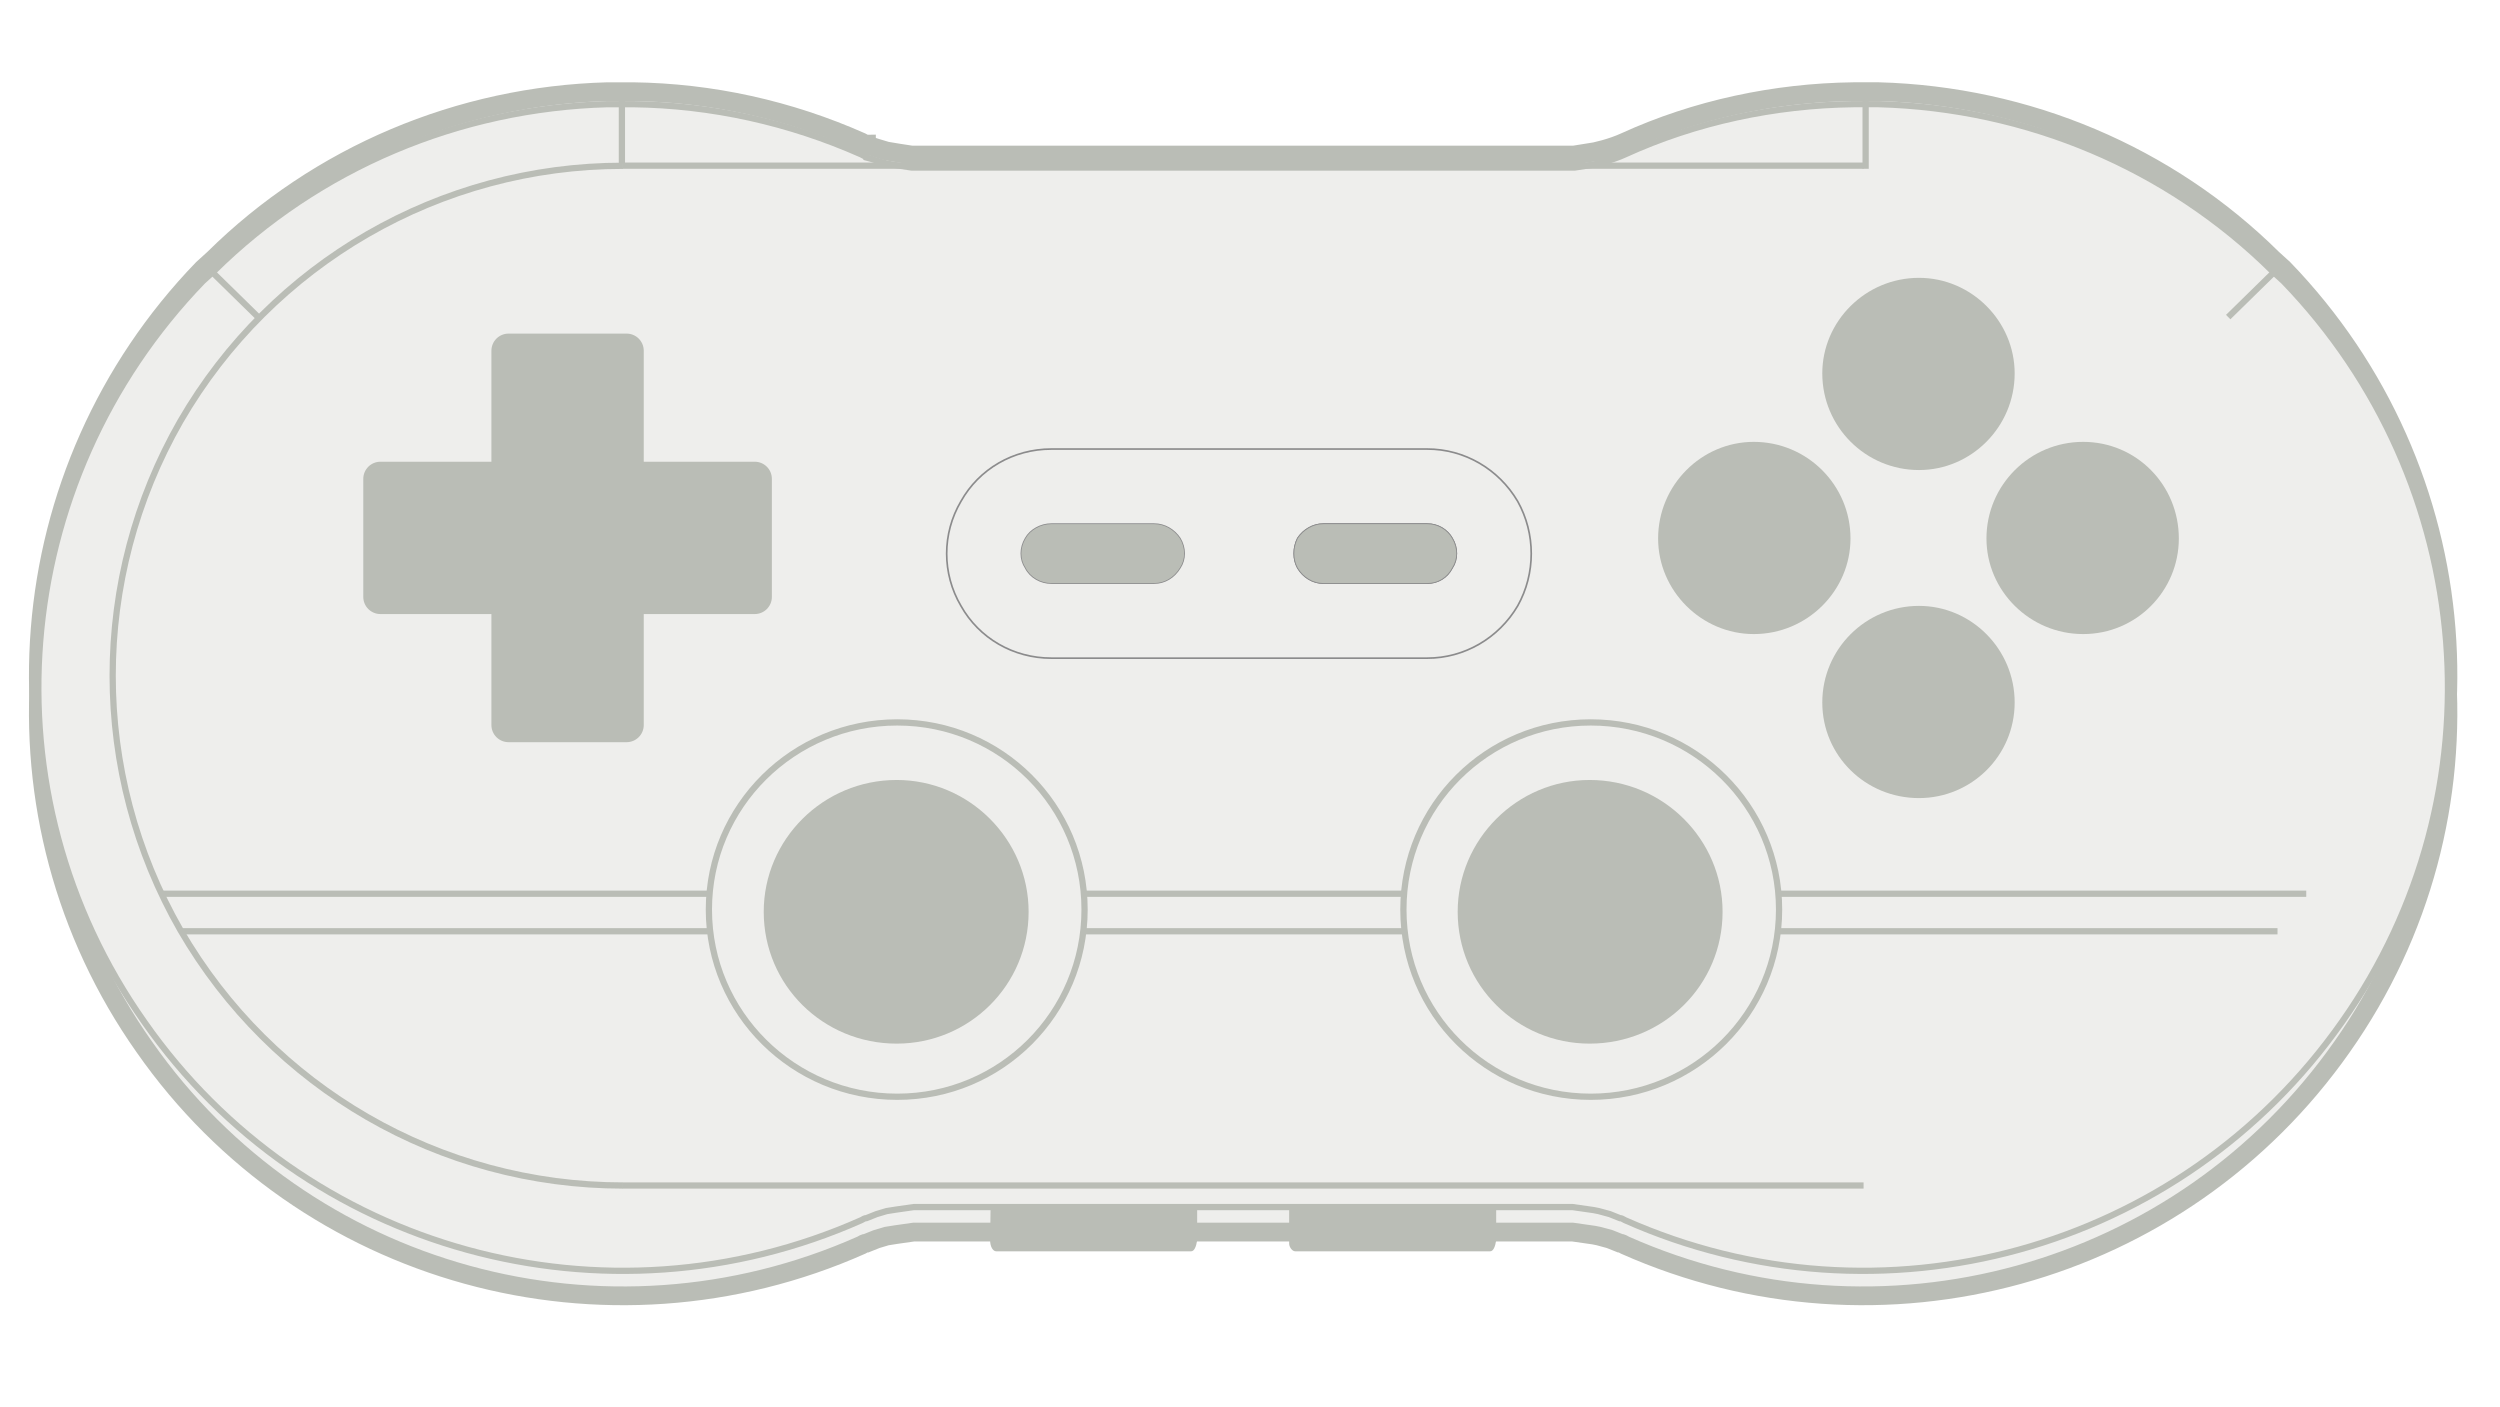
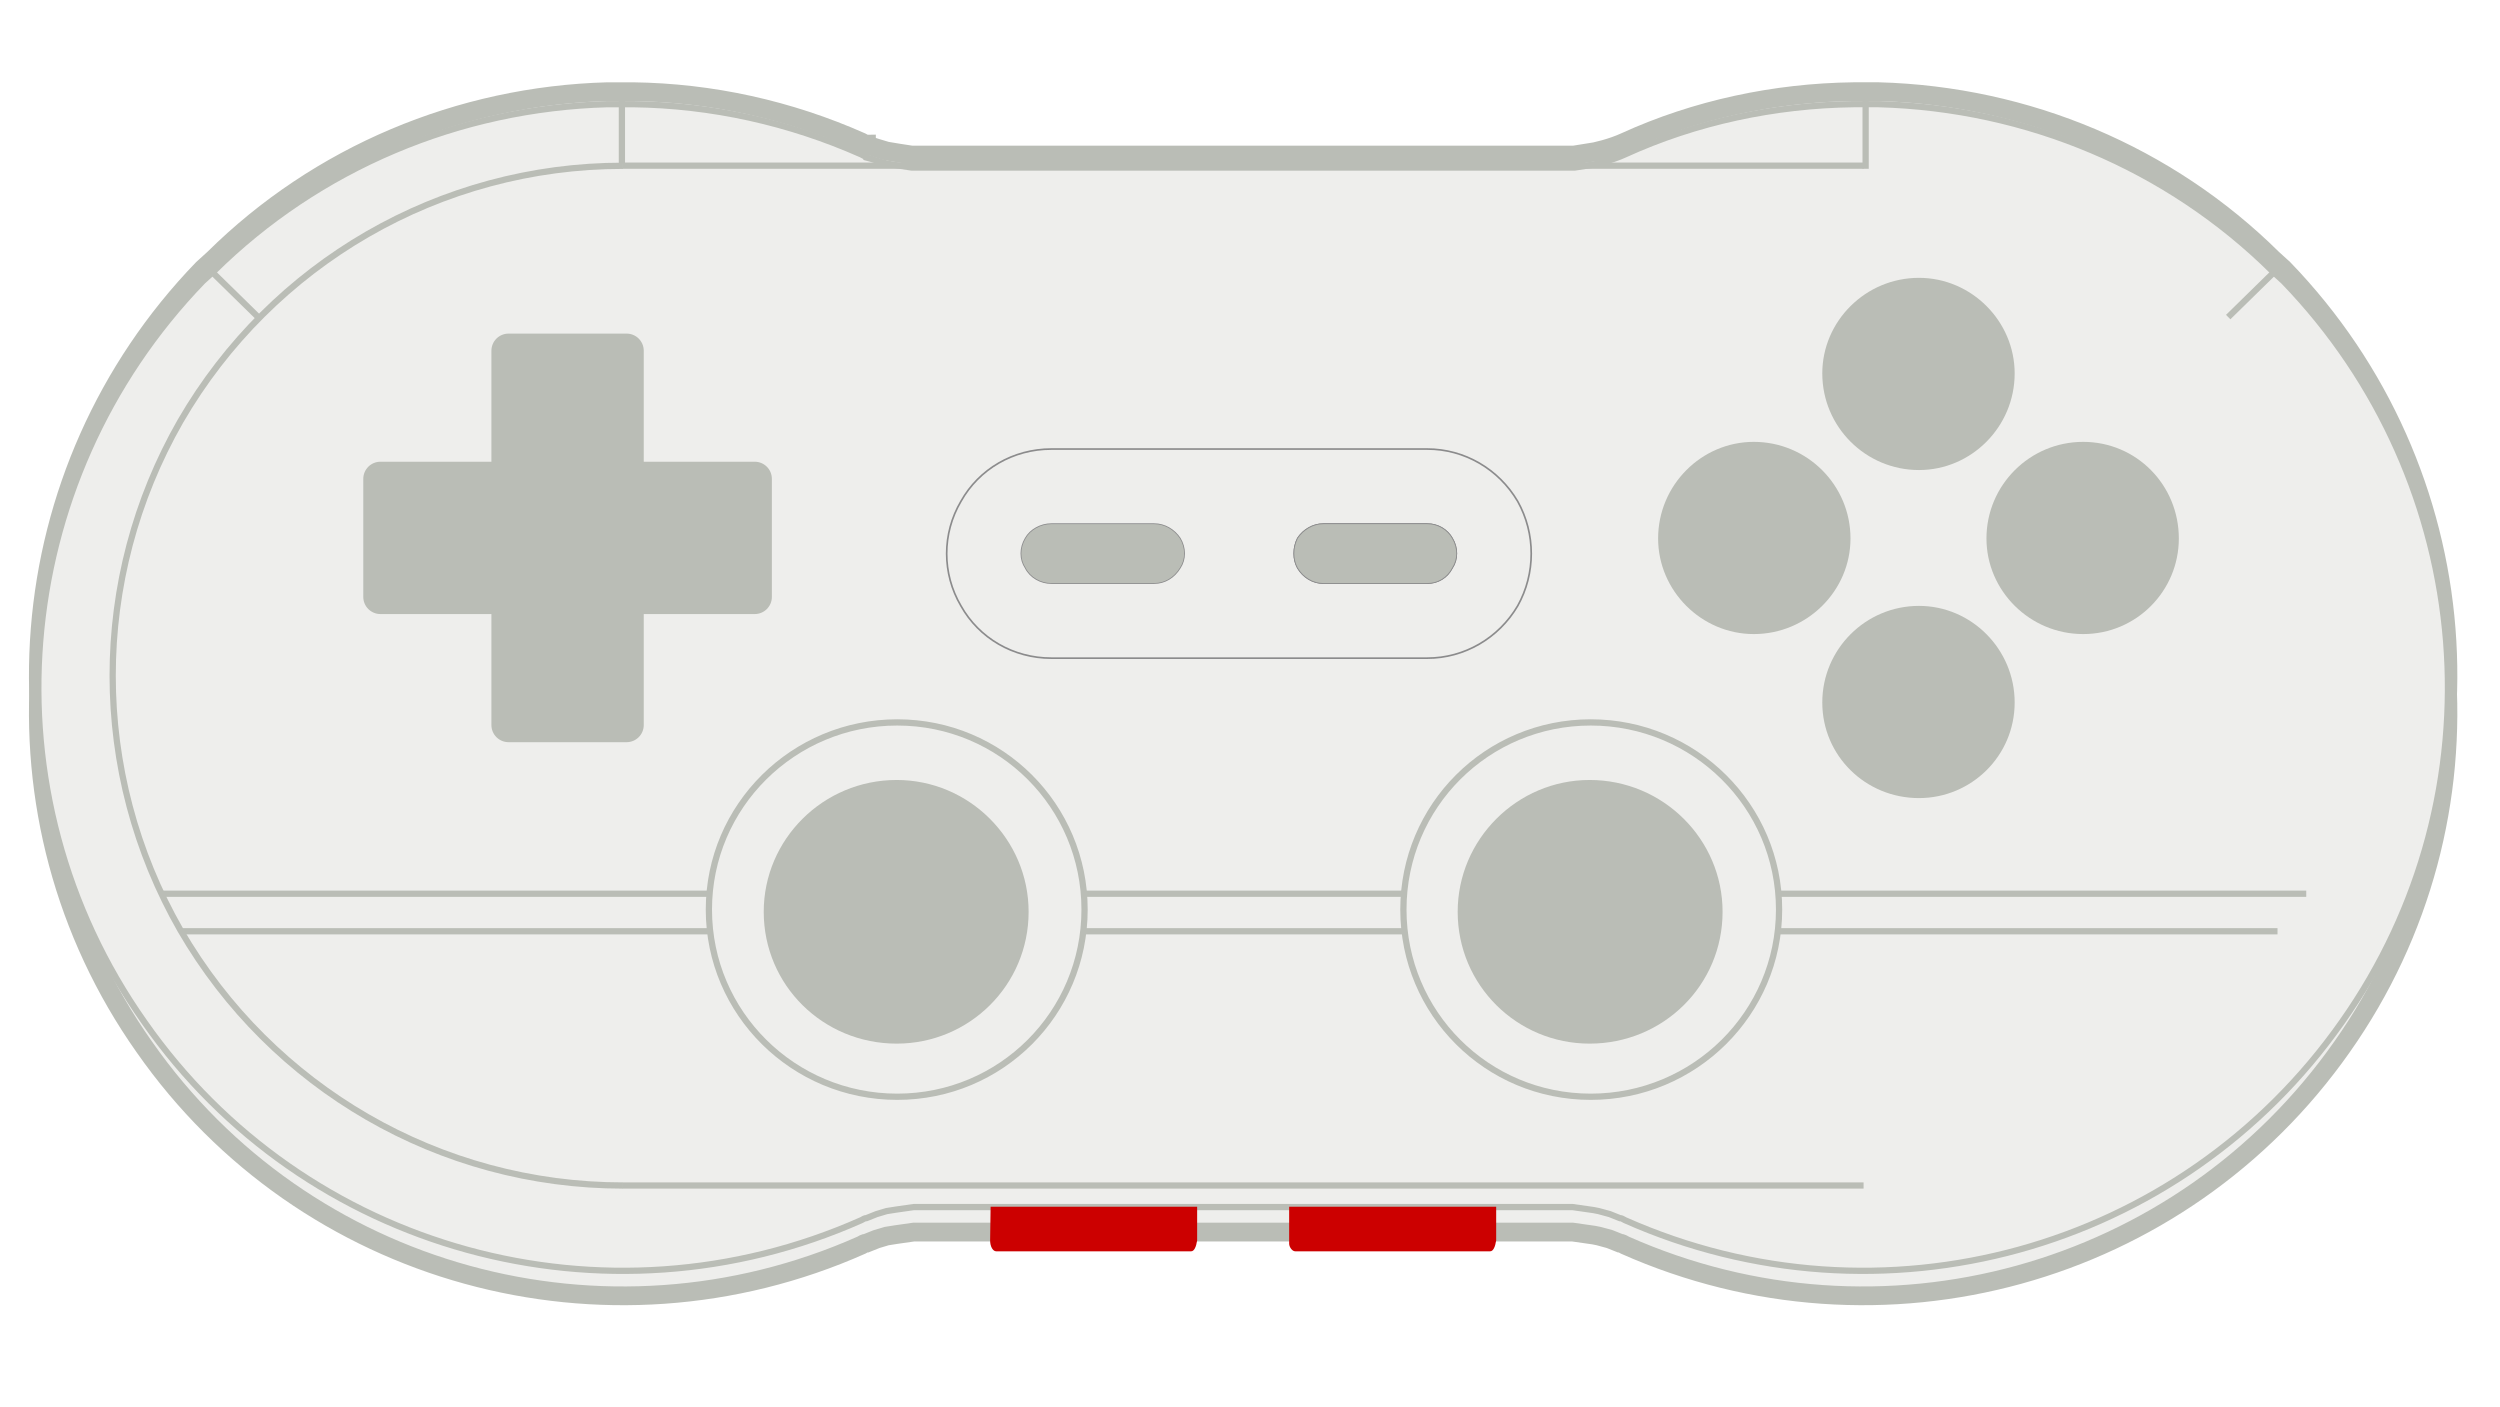
<svg xmlns="http://www.w3.org/2000/svg" id="svg7384" version="1.1" height="225" width="400">
  <defs id="defs7386" />
  <g transform="translate(-569.101,-638)" id="layer12" style="display:inline">
    <g id="g9377" transform="translate(-4,490)">
      <path style="color:#000000;clip-rule:evenodd;display:inline;overflow:visible;visibility:visible;opacity:1;isolation:auto;mix-blend-mode:normal;color-interpolation:sRGB;color-interpolation-filters:linearRGB;solid-color:#000000;solid-opacity:1;fill:#eeeeec;fill-opacity:1;fill-rule:evenodd;stroke:#babdb6;stroke-width:3;stroke-linecap:butt;stroke-linejoin:miter;stroke-miterlimit:4;stroke-dasharray:none;stroke-dashoffset:0;stroke-opacity:1;color-rendering:auto;image-rendering:optimizeQuality;shape-rendering:geometricPrecision;text-rendering:geometricPrecision;enable-background:accumulate" id="path10465" d="m 827.119,178.489 -2.095,0.322 -1.45,0 -15.632,0 -2.417,0 -67.039,0 -2.417,0 -15.632,0 -1.45,0 -2.095,-0.322 -1.934,-0.322 -1.612,-0.483 c -0.483,-0.161 -0.967,-0.322 -1.612,-0.483 l 0,-0.161 c -0.322,0 -0.483,-0.161 -0.806,-0.322 -11.603,-5.152 -24.012,-7.889 -36.582,-8.05 l -4.029,0 c -23.689,0.644 -46.251,10.143 -63.01,26.727 l -1.773,1.61 c -31.102,32.201 -35.131,81.952 -9.347,118.501 25.623,36.709 73.808,49.912 114.74,31.718 0.322,-0.161 0.483,-0.322 0.806,-0.322 l 1.612,-0.644 1.612,-0.483 1.531,-0.242 0.564,-0.081 2.256,-0.322 1.128,0 103.137,0 1.128,0 2.256,0.322 1.128,0.161 0.806,0.161 1.773,0.483 1.612,0.644 c 0.322,0 0.483,0.161 0.806,0.322 40.933,18.194 88.956,4.991 114.74,-31.718 25.784,-36.548 21.756,-86.299 -9.347,-118.501 l -1.773,-1.61 C 919.943,178.811 897.381,169.311 873.692,168.667 l -4.029,0 c -12.57,0.161 -25.169,2.833 -36.582,8.05 -2.058,0.941 -4.569,1.557 -5.963,1.771 z" class="fil0 str11" />
      <path class="fil0 str10" d="m 871.275,337.681 c 29.169,0 56.242,-15.618 70.907,-40.896 14.504,-25.278 14.504,-56.352 0,-81.63 -14.665,-25.278 -41.738,-40.896 -70.907,-40.896" id="path352" style="clip-rule:evenodd;fill:none;fill-rule:evenodd;stroke:#999999;stroke-width:0.27;stroke-linejoin:bevel;image-rendering:optimizeQuality;shape-rendering:geometricPrecision;text-rendering:geometricPrecision" />
      <path class="fil0 str11" d="m 827.119,172.489 -2.095,0.322 -1.45,0 -15.632,0 -2.417,0 -67.039,0 -2.417,0 -15.632,0 -1.45,0 -2.095,-0.322 -1.934,-0.322 -1.612,-0.483 c -0.483,-0.161 -0.967,-0.322 -1.612,-0.483 l 0,-0.161 c -0.322,0 -0.483,-0.161 -0.806,-0.322 -11.603,-5.152 -24.012,-7.889 -36.582,-8.05 l -4.029,0 c -23.689,0.644 -46.251,10.143 -63.01,26.727 l -1.773,1.61 c -31.102,32.201 -35.131,81.952 -9.347,118.501 25.623,36.709 73.808,49.912 114.74,31.718 0.322,-0.161 0.483,-0.322 0.806,-0.322 l 1.612,-0.644 1.612,-0.483 1.531,-0.242 0.564,-0.081 2.256,-0.322 1.128,0 103.137,0 1.128,0 2.256,0.322 1.128,0.161 0.806,0.161 1.773,0.483 1.612,0.644 c 0.322,0 0.483,0.161 0.806,0.322 40.933,18.194 88.956,4.991 114.74,-31.718 25.784,-36.548 21.756,-86.299 -9.347,-118.501 l -1.773,-1.61 C 919.943,172.811 897.381,163.311 873.692,162.667 l -4.029,0 c -12.57,0.161 -25.169,2.833 -36.582,8.05 -2.058,0.941 -4.569,1.557 -5.963,1.771 z" id="path360" style="color:#000000;clip-rule:evenodd;display:inline;overflow:visible;visibility:visible;opacity:1;isolation:auto;mix-blend-mode:normal;color-interpolation:sRGB;color-interpolation-filters:linearRGB;solid-color:#000000;solid-opacity:1;fill:#eeeeec;fill-opacity:1;fill-rule:evenodd;stroke:#babdb6;stroke-width:3;stroke-linecap:butt;stroke-linejoin:miter;stroke-miterlimit:4;stroke-dasharray:none;stroke-dashoffset:0;stroke-opacity:1;color-rendering:auto;image-rendering:optimizeQuality;shape-rendering:geometricPrecision;text-rendering:geometricPrecision;enable-background:accumulate" />
      <path style="color:#000000;clip-rule:evenodd;display:inline;overflow:visible;visibility:visible;opacity:1;isolation:auto;mix-blend-mode:normal;color-interpolation:sRGB;color-interpolation-filters:linearRGB;solid-color:#000000;solid-opacity:1;fill:#eeeeec;fill-opacity:1;fill-rule:evenodd;stroke:#babdb6;stroke-width:1;stroke-linecap:butt;stroke-linejoin:miter;stroke-miterlimit:4;stroke-dasharray:none;stroke-dashoffset:0;stroke-opacity:1;color-rendering:auto;image-rendering:optimizeQuality;shape-rendering:geometricPrecision;text-rendering:geometricPrecision;enable-background:accumulate" id="path10467" d="m 827.119,174.489 -2.095,0.322 -1.45,0 -15.632,0 -2.417,0 -67.039,0 -2.417,0 -15.632,0 -1.45,0 -2.095,-0.322 -1.934,-0.322 -1.612,-0.483 c -0.483,-0.161 -0.967,-0.322 -1.612,-0.483 l 0,-0.161 c -0.322,0 -0.483,-0.161 -0.806,-0.322 -11.603,-5.152 -24.012,-7.889 -36.582,-8.05 l -4.029,0 c -23.689,0.644 -46.251,10.143 -63.01,26.727 l -1.773,1.61 c -31.102,32.201 -35.131,81.952 -9.347,118.501 25.623,36.709 73.808,49.912 114.74,31.718 0.322,-0.161 0.483,-0.322 0.806,-0.322 l 1.612,-0.644 1.612,-0.483 1.531,-0.242 0.564,-0.081 2.256,-0.322 1.128,0 103.137,0 1.128,0 2.256,0.322 1.128,0.161 0.806,0.161 1.773,0.483 1.612,0.644 c 0.322,0 0.483,0.161 0.806,0.322 40.933,18.194 88.956,4.991 114.74,-31.718 25.784,-36.548 21.756,-86.299 -9.347,-118.501 l -1.773,-1.61 C 919.943,174.811 897.381,165.311 873.692,164.667 l -4.029,0 c -12.57,0.161 -25.169,2.833 -36.582,8.05 -2.058,0.941 -4.569,1.557 -5.963,1.771 z" class="fil0 str11" />
      <line class="fil0 str10" x1="672.735" y1="337.681" x2="871.275" y2="337.681" id="line364" style="clip-rule:evenodd;fill:none;fill-rule:evenodd;stroke:#babdb6;stroke-width:1;stroke-linejoin:bevel;stroke-miterlimit:4;stroke-dasharray:none;stroke-opacity:1;image-rendering:optimizeQuality;shape-rendering:geometricPrecision;text-rendering:geometricPrecision" />
      <line class="fil0 str10" x1="871.275" y1="174.51" x2="672.735" y2="174.51" id="line376" style="color:#000000;clip-rule:evenodd;display:inline;overflow:visible;visibility:visible;opacity:1;isolation:auto;mix-blend-mode:normal;color-interpolation:sRGB;color-interpolation-filters:linearRGB;solid-color:#000000;solid-opacity:1;fill:none;fill-opacity:1;fill-rule:evenodd;stroke:#babdb6;stroke-width:1;stroke-linecap:butt;stroke-linejoin:bevel;stroke-miterlimit:4;stroke-dasharray:none;stroke-dashoffset:0;stroke-opacity:1;color-rendering:auto;image-rendering:optimizeQuality;shape-rendering:geometricPrecision;text-rendering:geometricPrecision;enable-background:accumulate" />
      <path class="fil0 str10" d="m 880.138,244.942 c -8.541,0 -15.471,6.923 -15.471,15.457 0,8.533 6.93,15.296 15.471,15.296 8.38,0 15.309,-6.762 15.309,-15.296 0,-8.533 -6.93,-15.457 -15.309,-15.457 z" id="path350" style="color:#000000;clip-rule:nonzero;display:inline;overflow:visible;visibility:visible;opacity:1;isolation:auto;mix-blend-mode:normal;color-interpolation:sRGB;color-interpolation-filters:linearRGB;solid-color:#000000;solid-opacity:1;fill:#babdb6;fill-opacity:1;fill-rule:nonzero;stroke:none;stroke-width:0.579;stroke-linecap:butt;stroke-linejoin:miter;stroke-miterlimit:4;stroke-dasharray:none;stroke-dashoffset:0;stroke-opacity:1;color-rendering:auto;image-rendering:auto;shape-rendering:auto;text-rendering:auto;enable-background:accumulate" />
      <path class="fil0 str10" d="m 880.138,192.454 c -8.541,0 -15.471,6.923 -15.471,15.296 0,8.533 6.93,15.457 15.471,15.457 8.38,0 15.309,-6.923 15.309,-15.457 0,-8.372 -6.93,-15.296 -15.309,-15.296 z" id="path354" style="color:#000000;clip-rule:nonzero;display:inline;overflow:visible;visibility:visible;opacity:1;isolation:auto;mix-blend-mode:normal;color-interpolation:sRGB;color-interpolation-filters:linearRGB;solid-color:#000000;solid-opacity:1;fill:#babdb6;fill-opacity:1;fill-rule:nonzero;stroke:none;stroke-width:0.579;stroke-linecap:butt;stroke-linejoin:miter;stroke-miterlimit:4;stroke-dasharray:none;stroke-dashoffset:0;stroke-opacity:1;color-rendering:auto;image-rendering:auto;shape-rendering:auto;text-rendering:auto;enable-background:accumulate" />
      <path class="fil0 str10" d="m 853.709,218.698 c -8.38,0 -15.309,6.923 -15.309,15.457 0,8.372 6.93,15.296 15.309,15.296 8.541,0 15.471,-6.923 15.471,-15.296 0,-8.533 -6.93,-15.457 -15.471,-15.457 z" id="path356" style="color:#000000;clip-rule:nonzero;display:inline;overflow:visible;visibility:visible;opacity:1;isolation:auto;mix-blend-mode:normal;color-interpolation:sRGB;color-interpolation-filters:linearRGB;solid-color:#000000;solid-opacity:1;fill:#babdb6;fill-opacity:1;fill-rule:nonzero;stroke:none;stroke-width:0.579;stroke-linecap:butt;stroke-linejoin:miter;stroke-miterlimit:4;stroke-dasharray:none;stroke-dashoffset:0;stroke-opacity:1;color-rendering:auto;image-rendering:auto;shape-rendering:auto;text-rendering:auto;enable-background:accumulate" />
      <path class="fil0 str10" d="m 672.779,174.525 c -29.282,0 -56.151,15.592 -70.792,40.829 -14.48,25.237 -14.48,56.261 0,81.498 14.641,25.237 41.51,40.829 70.792,40.829" id="path396" style="color:#000000;clip-rule:evenodd;display:inline;overflow:visible;visibility:visible;opacity:1;isolation:auto;mix-blend-mode:normal;color-interpolation:sRGB;color-interpolation-filters:linearRGB;solid-color:#000000;solid-opacity:1;fill:none;fill-opacity:1;fill-rule:evenodd;stroke:#babdb6;stroke-width:1;stroke-linecap:butt;stroke-linejoin:bevel;stroke-miterlimit:4;stroke-dasharray:none;stroke-dashoffset:0;stroke-opacity:1;color-rendering:auto;image-rendering:optimizeQuality;shape-rendering:geometricPrecision;text-rendering:geometricPrecision;enable-background:accumulate" />
      <path class="fil0 str10" d="m 906.406,218.698 c -8.541,0 -15.471,6.923 -15.471,15.457 0,8.372 6.93,15.296 15.471,15.296 8.541,0 15.309,-6.923 15.309,-15.296 0,-8.533 -6.768,-15.457 -15.309,-15.457 z" id="path398" style="color:#000000;clip-rule:nonzero;display:inline;overflow:visible;visibility:visible;opacity:1;isolation:auto;mix-blend-mode:normal;color-interpolation:sRGB;color-interpolation-filters:linearRGB;solid-color:#000000;solid-opacity:1;fill:#babdb6;fill-opacity:1;fill-rule:nonzero;stroke:none;stroke-width:0.579;stroke-linecap:butt;stroke-linejoin:miter;stroke-miterlimit:4;stroke-dasharray:none;stroke-dashoffset:0;stroke-opacity:1;color-rendering:auto;image-rendering:auto;shape-rendering:auto;text-rendering:auto;enable-background:accumulate" />
      <line class="fil0 str8" x1="606.018" y1="190.522" x2="614.398" y2="198.733" id="line400" style="color:#000000;clip-rule:evenodd;display:inline;overflow:visible;visibility:visible;opacity:1;isolation:auto;mix-blend-mode:normal;color-interpolation:sRGB;color-interpolation-filters:linearRGB;solid-color:#000000;solid-opacity:1;fill:none;fill-opacity:1;fill-rule:evenodd;stroke:#babdb6;stroke-width:1;stroke-linecap:butt;stroke-linejoin:bevel;stroke-miterlimit:4;stroke-dasharray:none;stroke-dashoffset:0;stroke-opacity:1;color-rendering:auto;image-rendering:optimizeQuality;shape-rendering:geometricPrecision;text-rendering:geometricPrecision;enable-background:accumulate" />
      <line class="fil0 str8" x1="672.605" y1="162.667" x2="672.605" y2="174.26" id="line402" style="color:#000000;clip-rule:evenodd;display:inline;overflow:visible;visibility:visible;opacity:1;isolation:auto;mix-blend-mode:normal;color-interpolation:sRGB;color-interpolation-filters:linearRGB;solid-color:#000000;solid-opacity:1;fill:none;fill-opacity:1;fill-rule:evenodd;stroke:#babdb6;stroke-width:1;stroke-linecap:butt;stroke-linejoin:bevel;stroke-miterlimit:4;stroke-dasharray:none;stroke-dashoffset:0;stroke-opacity:1;color-rendering:auto;image-rendering:optimizeQuality;shape-rendering:geometricPrecision;text-rendering:geometricPrecision;enable-background:accumulate" />
      <line class="fil0 str8" x1="937.992" y1="190.522" x2="929.612" y2="198.733" id="line404" style="clip-rule:evenodd;fill:none;fill-rule:evenodd;stroke:#babdb6;stroke-width:1;stroke-miterlimit:4;stroke-dasharray:none;stroke-opacity:1;image-rendering:optimizeQuality;shape-rendering:geometricPrecision;text-rendering:geometricPrecision" />
      <line class="fil0 str8" x1="871.602" y1="162.667" x2="871.602" y2="175.01" id="line406" style="color:#000000;clip-rule:evenodd;display:inline;overflow:visible;visibility:visible;opacity:1;isolation:auto;mix-blend-mode:normal;color-interpolation:sRGB;color-interpolation-filters:linearRGB;solid-color:#000000;solid-opacity:1;fill:none;fill-opacity:1;fill-rule:evenodd;stroke:#babdb6;stroke-width:1;stroke-linecap:butt;stroke-linejoin:bevel;stroke-miterlimit:4;stroke-dasharray:none;stroke-dashoffset:0;stroke-opacity:1;color-rendering:auto;image-rendering:optimizeQuality;shape-rendering:geometricPrecision;text-rendering:geometricPrecision;enable-background:accumulate" />
-       <path style="color:#000000;clip-rule:evenodd;display:inline;overflow:visible;visibility:visible;opacity:1;isolation:auto;mix-blend-mode:normal;color-interpolation:sRGB;color-interpolation-filters:linearRGB;solid-color:#000000;solid-opacity:1;fill:#babdb6;fill-opacity:1;fill-rule:evenodd;stroke:none;stroke-width:2;stroke-linecap:butt;stroke-linejoin:miter;stroke-miterlimit:4;stroke-dasharray:none;stroke-dashoffset:0;stroke-opacity:1;color-rendering:auto;image-rendering:optimizeQuality;shape-rendering:geometricPrecision;text-rendering:geometricPrecision;enable-background:accumulate" id="path4312" d="m 731.601,341.076 -0.08,5.392 c 0,1.044 0.48,1.74 0.96,1.74 l 31.203,0 c 0.48,0 0.8,-0.696 0.96,-1.74 l 0,-5.392" class="fil0 str11" />
-       <path class="fil0 str11" d="m 779.366,341.076 0,0 0,5.914 c 0,0.522 0.48,1.218 0.96,1.218 l 31.203,0 c 0.48,0 0.8,-0.696 0.96,-1.74 l 0,-5.392" id="path4314" style="color:#000000;clip-rule:evenodd;display:inline;overflow:visible;visibility:visible;opacity:1;isolation:auto;mix-blend-mode:normal;color-interpolation:sRGB;color-interpolation-filters:linearRGB;solid-color:#000000;solid-opacity:1;fill:#babdb6;fill-opacity:1;fill-rule:evenodd;stroke:none;stroke-width:2;stroke-linecap:butt;stroke-linejoin:miter;stroke-miterlimit:4;stroke-dasharray:none;stroke-dashoffset:0;stroke-opacity:1;color-rendering:auto;image-rendering:optimizeQuality;shape-rendering:geometricPrecision;text-rendering:geometricPrecision;enable-background:accumulate" />
+       <path style="color:#000000;clip-rule:evenodd;display:inline;overflow:visible;visibility:visible;opacity:1;isolation:auto;mix-blend-mode:normal;color-interpolation:sRGB;color-interpolation-filters:linearRGB;solid-color:#000000;solid-opacity:1;fill:#cc0000;fill-opacity:1;fill-rule:evenodd;stroke:none;stroke-width:2;stroke-linecap:butt;stroke-linejoin:miter;stroke-miterlimit:4;stroke-dasharray:none;stroke-dashoffset:0;stroke-opacity:1;color-rendering:auto;image-rendering:optimizeQuality;shape-rendering:geometricPrecision;text-rendering:geometricPrecision;enable-background:accumulate" id="path4312" d="m 731.601,341.076 -0.08,5.392 c 0,1.044 0.48,1.74 0.96,1.74 l 31.203,0 c 0.48,0 0.8,-0.696 0.96,-1.74 l 0,-5.392" class="fil0 str11" />
+       <path class="fil0 str11" d="m 779.366,341.076 0,0 0,5.914 c 0,0.522 0.48,1.218 0.96,1.218 l 31.203,0 c 0.48,0 0.8,-0.696 0.96,-1.74 l 0,-5.392" id="path4314" style="color:#000000;clip-rule:evenodd;display:inline;overflow:visible;visibility:visible;opacity:1;isolation:auto;mix-blend-mode:normal;color-interpolation:sRGB;color-interpolation-filters:linearRGB;solid-color:#000000;solid-opacity:1;fill:#cc0000;fill-opacity:1;fill-rule:evenodd;stroke:none;stroke-width:2;stroke-linecap:butt;stroke-linejoin:miter;stroke-miterlimit:4;stroke-dasharray:none;stroke-dashoffset:0;stroke-opacity:1;color-rendering:auto;image-rendering:optimizeQuality;shape-rendering:geometricPrecision;text-rendering:geometricPrecision;enable-background:accumulate" />
      <path style="color:#000000;clip-rule:nonzero;display:inline;overflow:visible;visibility:visible;opacity:1;isolation:auto;mix-blend-mode:normal;color-interpolation:sRGB;color-interpolation-filters:linearRGB;solid-color:#000000;solid-opacity:1;fill:#babdb6;fill-opacity:1;fill-rule:nonzero;stroke:none;stroke-width:0.579;stroke-linecap:butt;stroke-linejoin:miter;stroke-miterlimit:4;stroke-dasharray:none;stroke-dashoffset:0;stroke-opacity:1;marker:none;marker-start:none;marker-mid:none;marker-end:none;paint-order:normal;color-rendering:auto;image-rendering:auto;shape-rendering:auto;text-rendering:auto;enable-background:accumulate" d="m 654.476,201.375 c -1.524,0 -2.75,1.226 -2.75,2.75 l 0,17.75 -17.75,0 c -1.524,0 -2.75,1.226 -2.75,2.75 l 0,18.875 c 0,1.524 1.226,2.75 2.75,2.75 l 17.75,0 0,17.75 c 0,1.524 1.226,2.75 2.75,2.75 l 18.875,0 c 1.524,0 2.75,-1.226 2.75,-2.75 l 0,-17.75 17.75,0 c 1.524,0 2.75,-1.226 2.75,-2.75 l 0,-18.875 c 0,-1.524 -1.226,-2.75 -2.75,-2.75 l -17.75,0 0,-17.75 c 0,-1.524 -1.226,-2.75 -2.75,-2.75 l -18.875,0 z" id="rect9578" />
      <path style="clip-rule:evenodd;display:inline;fill:none;fill-rule:evenodd;stroke:#8b8b8c;stroke-width:0.27;image-rendering:optimizeQuality;shape-rendering:geometricPrecision;text-rendering:geometricPrecision" id="path203-9" d="m 780.755,234.143 c -0.761,1.521 -0.761,3.346 0,4.714 0.914,1.521 2.436,2.433 4.111,2.433 l 16.597,0 c 1.675,0 3.198,-0.912 3.959,-2.433 0.914,-1.369 0.914,-3.194 0,-4.714 -0.761,-1.369 -2.284,-2.281 -3.959,-2.281 l -16.597,0 c -1.675,0 -3.198,0.912 -4.111,2.281 z" class="fil0 str5" />
      <path style="clip-rule:evenodd;display:inline;fill:none;fill-rule:evenodd;stroke:#8b8b8c;stroke-width:0.27;image-rendering:optimizeQuality;shape-rendering:geometricPrecision;text-rendering:geometricPrecision" id="path205-5" d="m 801.464,219.848 -60.146,0 c -6.091,0 -11.572,3.194 -14.466,8.364 -3.045,5.171 -3.045,11.558 0,16.728 2.893,5.171 8.375,8.364 14.466,8.364 l 60.146,0 c 5.939,0 11.42,-3.194 14.466,-8.364 2.893,-5.171 2.893,-11.558 0,-16.728 -3.045,-5.171 -8.527,-8.364 -14.466,-8.364 z m -20.709,19.009 c -0.761,-1.369 -0.761,-3.194 0,-4.714 0.914,-1.369 2.436,-2.281 4.111,-2.281 l 16.597,0 c 1.675,0 3.198,0.912 3.959,2.281 0.914,1.521 0.914,3.346 0,4.714 -0.761,1.521 -2.284,2.433 -3.959,2.433 l -16.597,0 c -1.675,0 -3.198,-0.912 -4.111,-2.433 z m -39.438,-6.995 16.445,0 c 1.675,0 3.198,0.912 4.111,2.281 0.914,1.521 0.914,3.346 0,4.714 -0.914,1.521 -2.436,2.433 -4.111,2.433 l -16.445,0 c -1.675,0 -3.35,-0.912 -4.111,-2.433 -0.914,-1.369 -0.914,-3.194 0,-4.714 0.761,-1.369 2.436,-2.281 4.111,-2.281 z" class="fil0 str5" />
      <path style="color:#000000;clip-rule:nonzero;display:inline;overflow:visible;visibility:visible;opacity:1;isolation:auto;mix-blend-mode:normal;color-interpolation:sRGB;color-interpolation-filters:linearRGB;solid-color:#000000;solid-opacity:1;fill:#babdb6;fill-opacity:1;fill-rule:nonzero;stroke:none;stroke-width:0.579;stroke-linecap:butt;stroke-linejoin:miter;stroke-miterlimit:4;stroke-dasharray:none;stroke-dashoffset:0;stroke-opacity:1;color-rendering:auto;image-rendering:auto;shape-rendering:auto;text-rendering:auto;enable-background:accumulate" id="path201-4" d="m 757.762,231.862 -16.445,0 c -1.675,0 -3.35,0.912 -4.111,2.281 -0.914,1.521 -0.914,3.346 0,4.714 0.761,1.521 2.436,2.433 4.111,2.433 l 16.445,0 c 1.675,0 3.198,-0.912 4.111,-2.433 0.914,-1.369 0.914,-3.194 0,-4.714 -0.914,-1.369 -2.436,-2.281 -4.111,-2.281 z" class="fil0 str5" />
      <path class="fil0 str5" d="m 780.755,238.858 c -0.761,-1.369 -0.761,-3.194 0,-4.714 0.914,-1.369 2.436,-2.281 4.111,-2.281 l 16.597,0 c 1.675,0 3.198,0.912 3.959,2.281 0.914,1.521 0.914,3.346 0,4.714 -0.761,1.521 -2.284,2.433 -3.959,2.433 l -16.597,0 c -1.675,0 -3.198,-0.912 -4.111,-2.433 z" id="path4322-0" style="color:#000000;clip-rule:nonzero;display:inline;overflow:visible;visibility:visible;opacity:1;isolation:auto;mix-blend-mode:normal;color-interpolation:sRGB;color-interpolation-filters:linearRGB;solid-color:#000000;solid-opacity:1;fill:#babdb6;fill-opacity:1;fill-rule:nonzero;stroke:none;stroke-width:0.579;stroke-linecap:butt;stroke-linejoin:miter;stroke-miterlimit:4;stroke-dasharray:none;stroke-dashoffset:0;stroke-opacity:1;color-rendering:auto;image-rendering:auto;shape-rendering:auto;text-rendering:auto;enable-background:accumulate" />
      <path style="color:#000000;clip-rule:evenodd;display:inline;overflow:visible;visibility:visible;opacity:1;isolation:auto;mix-blend-mode:normal;color-interpolation:sRGB;color-interpolation-filters:linearRGB;solid-color:#000000;solid-opacity:1;fill:none;fill-opacity:1;fill-rule:evenodd;stroke:#babdb6;stroke-width:1;stroke-linecap:butt;stroke-linejoin:bevel;stroke-miterlimit:4;stroke-dasharray:none;stroke-dashoffset:0;stroke-opacity:1;marker:none;marker-start:none;marker-mid:none;marker-end:none;paint-order:normal;color-rendering:auto;image-rendering:optimizeQuality;shape-rendering:geometricPrecision;text-rendering:geometricPrecision;enable-background:accumulate" d="m 598.869,291 343.232,0" id="path10433" />
      <path id="path10449" d="m 602.051,297 335.454,0" style="color:#000000;clip-rule:evenodd;display:inline;overflow:visible;visibility:visible;opacity:1;isolation:auto;mix-blend-mode:normal;color-interpolation:sRGB;color-interpolation-filters:linearRGB;solid-color:#000000;solid-opacity:1;fill:none;fill-opacity:1;fill-rule:evenodd;stroke:#babdb6;stroke-width:1;stroke-linecap:butt;stroke-linejoin:bevel;stroke-miterlimit:4;stroke-dasharray:none;stroke-dashoffset:0;stroke-opacity:1;marker:none;marker-start:none;marker-mid:none;marker-end:none;paint-order:normal;color-rendering:auto;image-rendering:optimizeQuality;shape-rendering:geometricPrecision;text-rendering:geometricPrecision;enable-background:accumulate" />
      <path class="fil0 str10" d="m 827.618,263.587 c -16.599,0 -29.974,13.364 -29.974,29.947 0,16.584 13.376,29.947 29.974,29.947 16.599,0 30.135,-13.364 30.135,-29.947 0,-16.584 -13.537,-29.947 -30.135,-29.947 z" id="path378" style="color:#000000;clip-rule:evenodd;display:inline;overflow:visible;visibility:visible;opacity:1;isolation:auto;mix-blend-mode:normal;color-interpolation:sRGB;color-interpolation-filters:linearRGB;solid-color:#000000;solid-opacity:1;fill:#eeeeec;fill-opacity:1;fill-rule:evenodd;stroke:#babdb6;stroke-width:1;stroke-linecap:butt;stroke-linejoin:bevel;stroke-miterlimit:4;stroke-dasharray:none;stroke-dashoffset:0;stroke-opacity:1;color-rendering:auto;image-rendering:optimizeQuality;shape-rendering:geometricPrecision;text-rendering:geometricPrecision;enable-background:accumulate" />
      <path class="fil0 str10" d="m 827.441,272.796 c -11.603,0 -21.111,9.499 -21.111,21.092 0,11.753 9.508,21.092 21.111,21.092 11.764,0 21.272,-9.338 21.272,-21.092 0,-11.592 -9.508,-21.092 -21.272,-21.092 z" id="path380" style="color:#000000;clip-rule:nonzero;display:inline;overflow:visible;visibility:visible;opacity:1;isolation:auto;mix-blend-mode:normal;color-interpolation:sRGB;color-interpolation-filters:linearRGB;solid-color:#000000;solid-opacity:1;fill:#babdb6;fill-opacity:1;fill-rule:nonzero;stroke:none;stroke-width:0.579;stroke-linecap:butt;stroke-linejoin:miter;stroke-miterlimit:4;stroke-dasharray:none;stroke-dashoffset:0;stroke-opacity:1;color-rendering:auto;image-rendering:auto;shape-rendering:auto;text-rendering:auto;enable-background:accumulate" />
      <path class="fil0 str10" d="m 716.657,263.587 c -16.599,0 -30.135,13.364 -30.135,29.947 0,16.584 13.537,29.947 30.135,29.947 16.599,0 29.974,-13.364 29.974,-29.947 0,-16.584 -13.376,-29.947 -29.974,-29.947 z" id="path388" style="clip-rule:evenodd;fill:#eeeeec;fill-opacity:1;fill-rule:evenodd;stroke:#babdb6;stroke-width:1;stroke-linejoin:bevel;stroke-miterlimit:4;stroke-dasharray:none;stroke-opacity:1;image-rendering:optimizeQuality;shape-rendering:geometricPrecision;text-rendering:geometricPrecision" />
      <path class="fil0 str10" d="m 716.569,272.796 c -11.764,0 -21.272,9.499 -21.272,21.092 0,11.753 9.508,21.092 21.272,21.092 11.603,0 21.111,-9.338 21.111,-21.092 0,-11.592 -9.508,-21.092 -21.111,-21.092 z" id="path390" style="color:#000000;clip-rule:nonzero;display:inline;overflow:visible;visibility:visible;opacity:1;isolation:auto;mix-blend-mode:normal;color-interpolation:sRGB;color-interpolation-filters:linearRGB;solid-color:#000000;solid-opacity:1;fill:#babdb6;fill-opacity:1;fill-rule:nonzero;stroke:none;stroke-width:0.579;stroke-linecap:butt;stroke-linejoin:miter;stroke-miterlimit:4;stroke-dasharray:none;stroke-dashoffset:0;stroke-opacity:1;color-rendering:auto;image-rendering:auto;shape-rendering:auto;text-rendering:auto;enable-background:accumulate" />
    </g>
  </g>
</svg>
